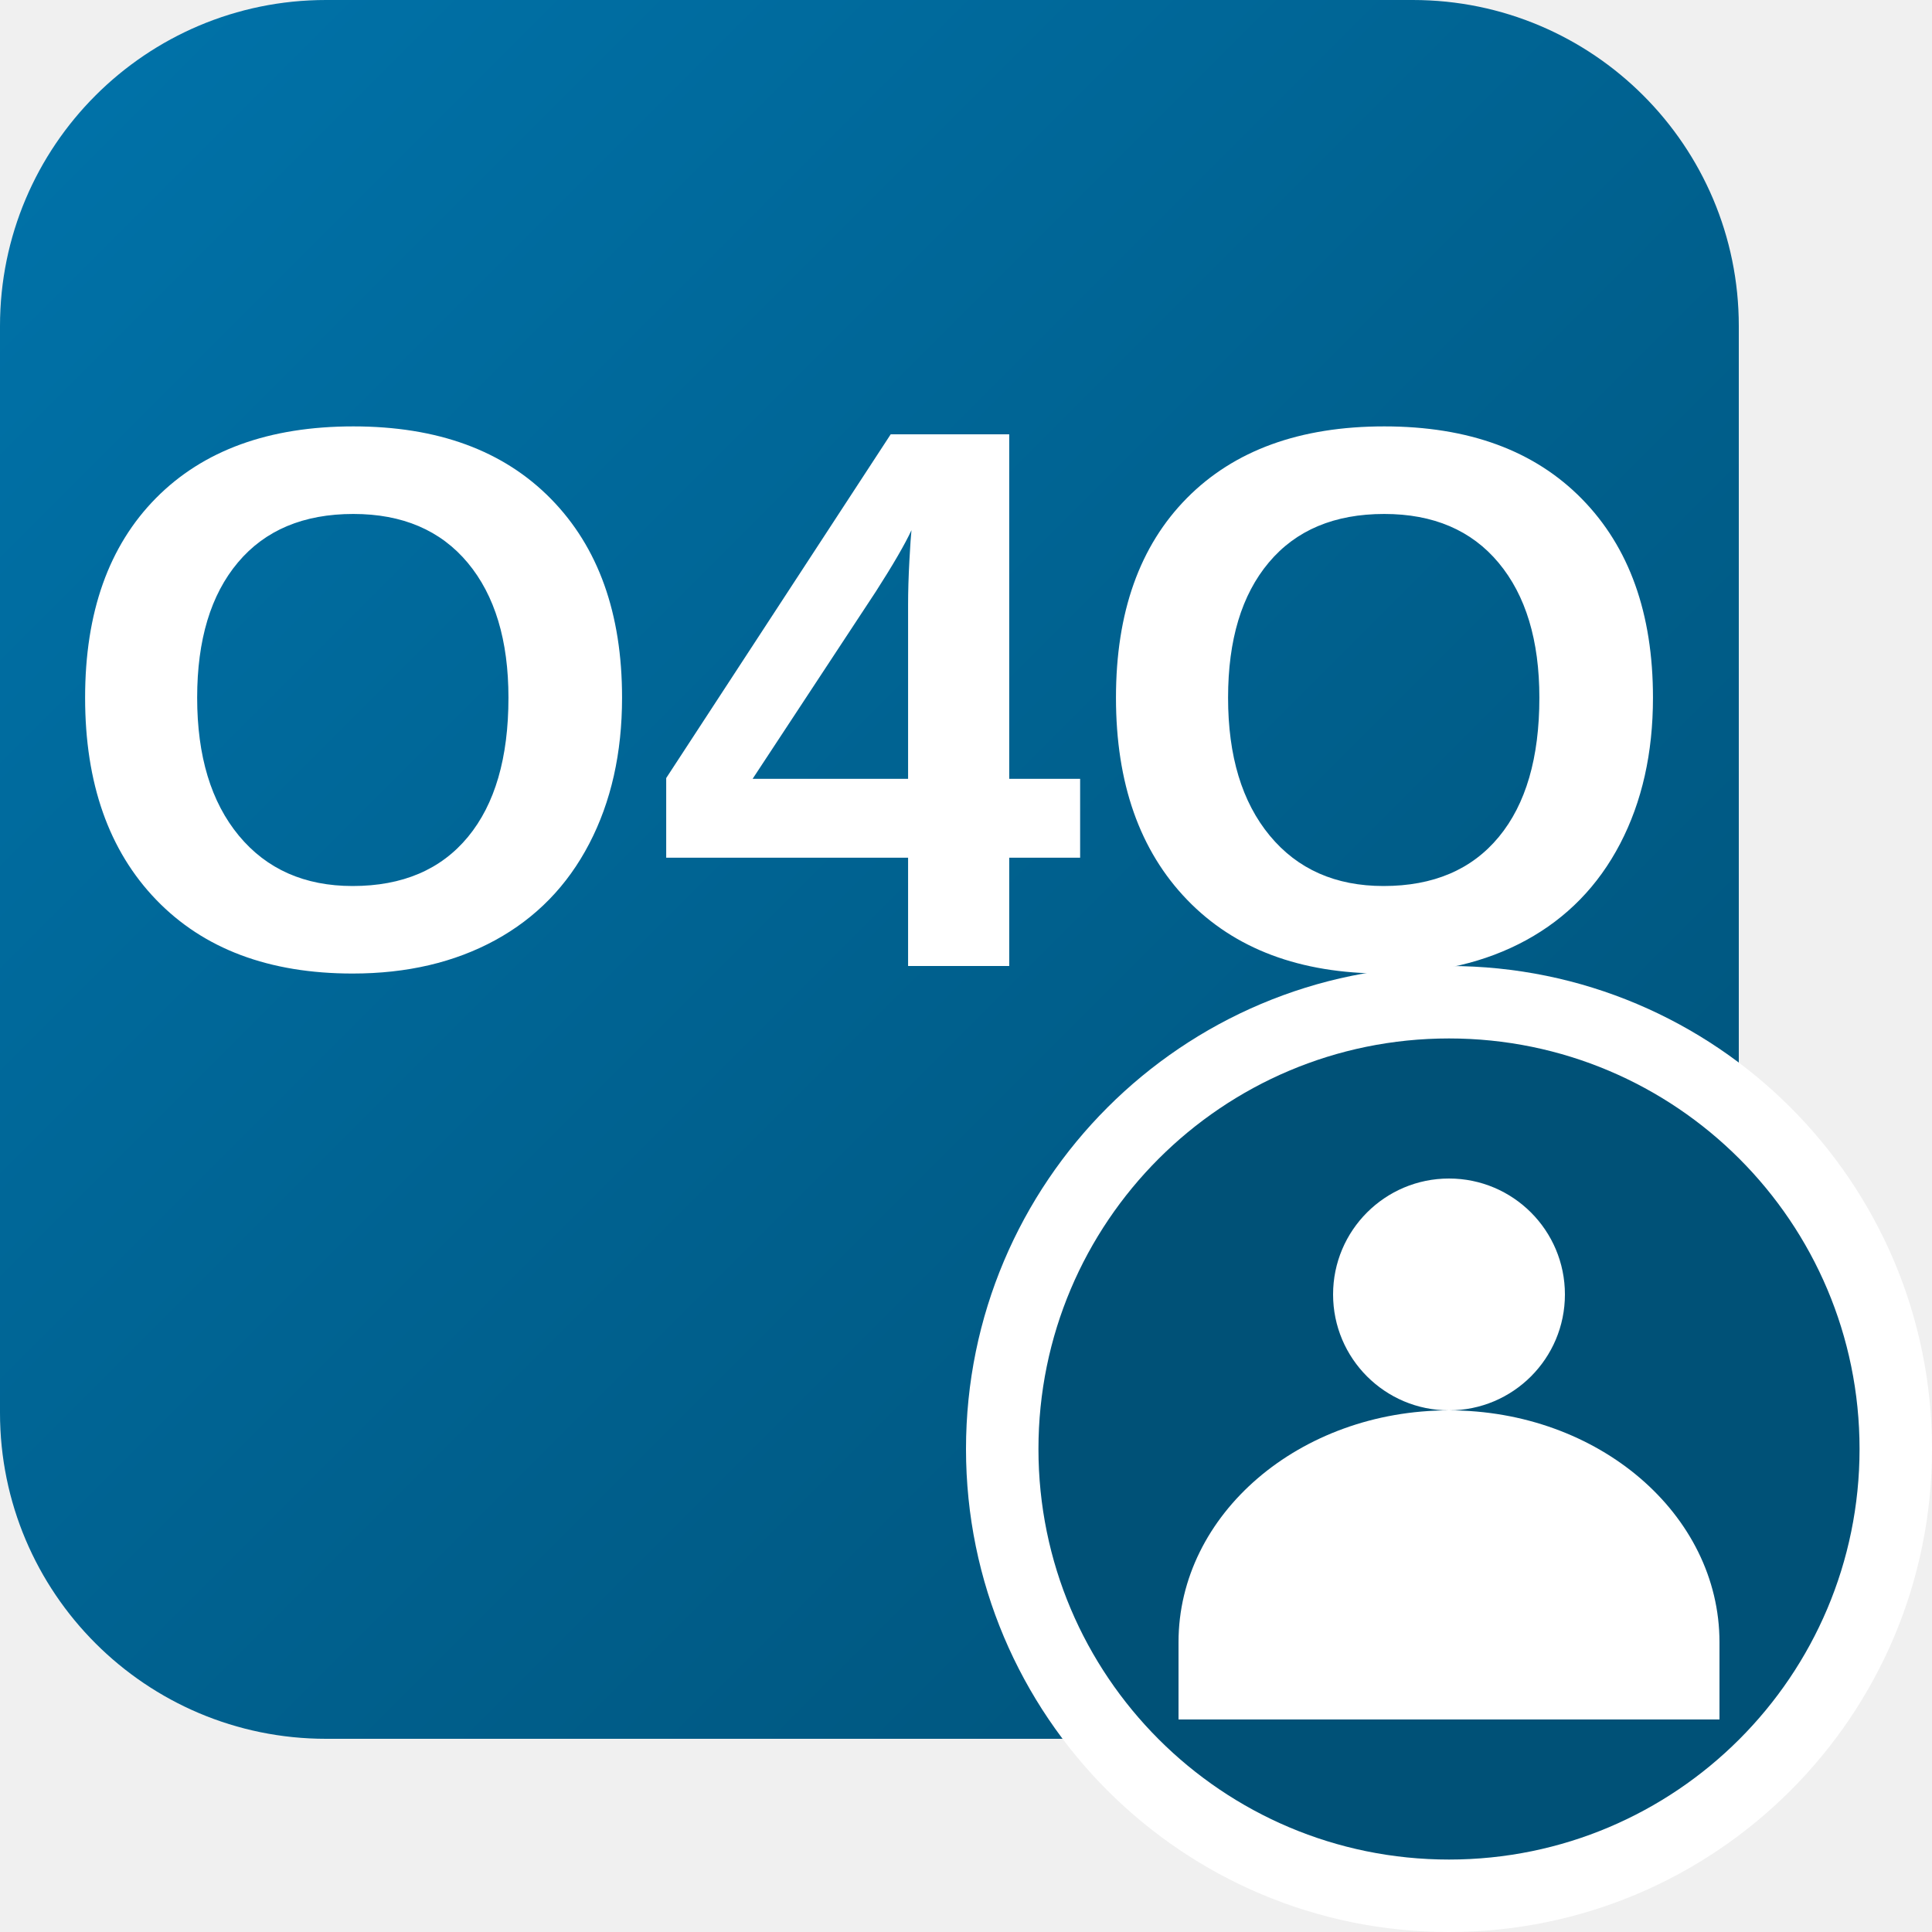
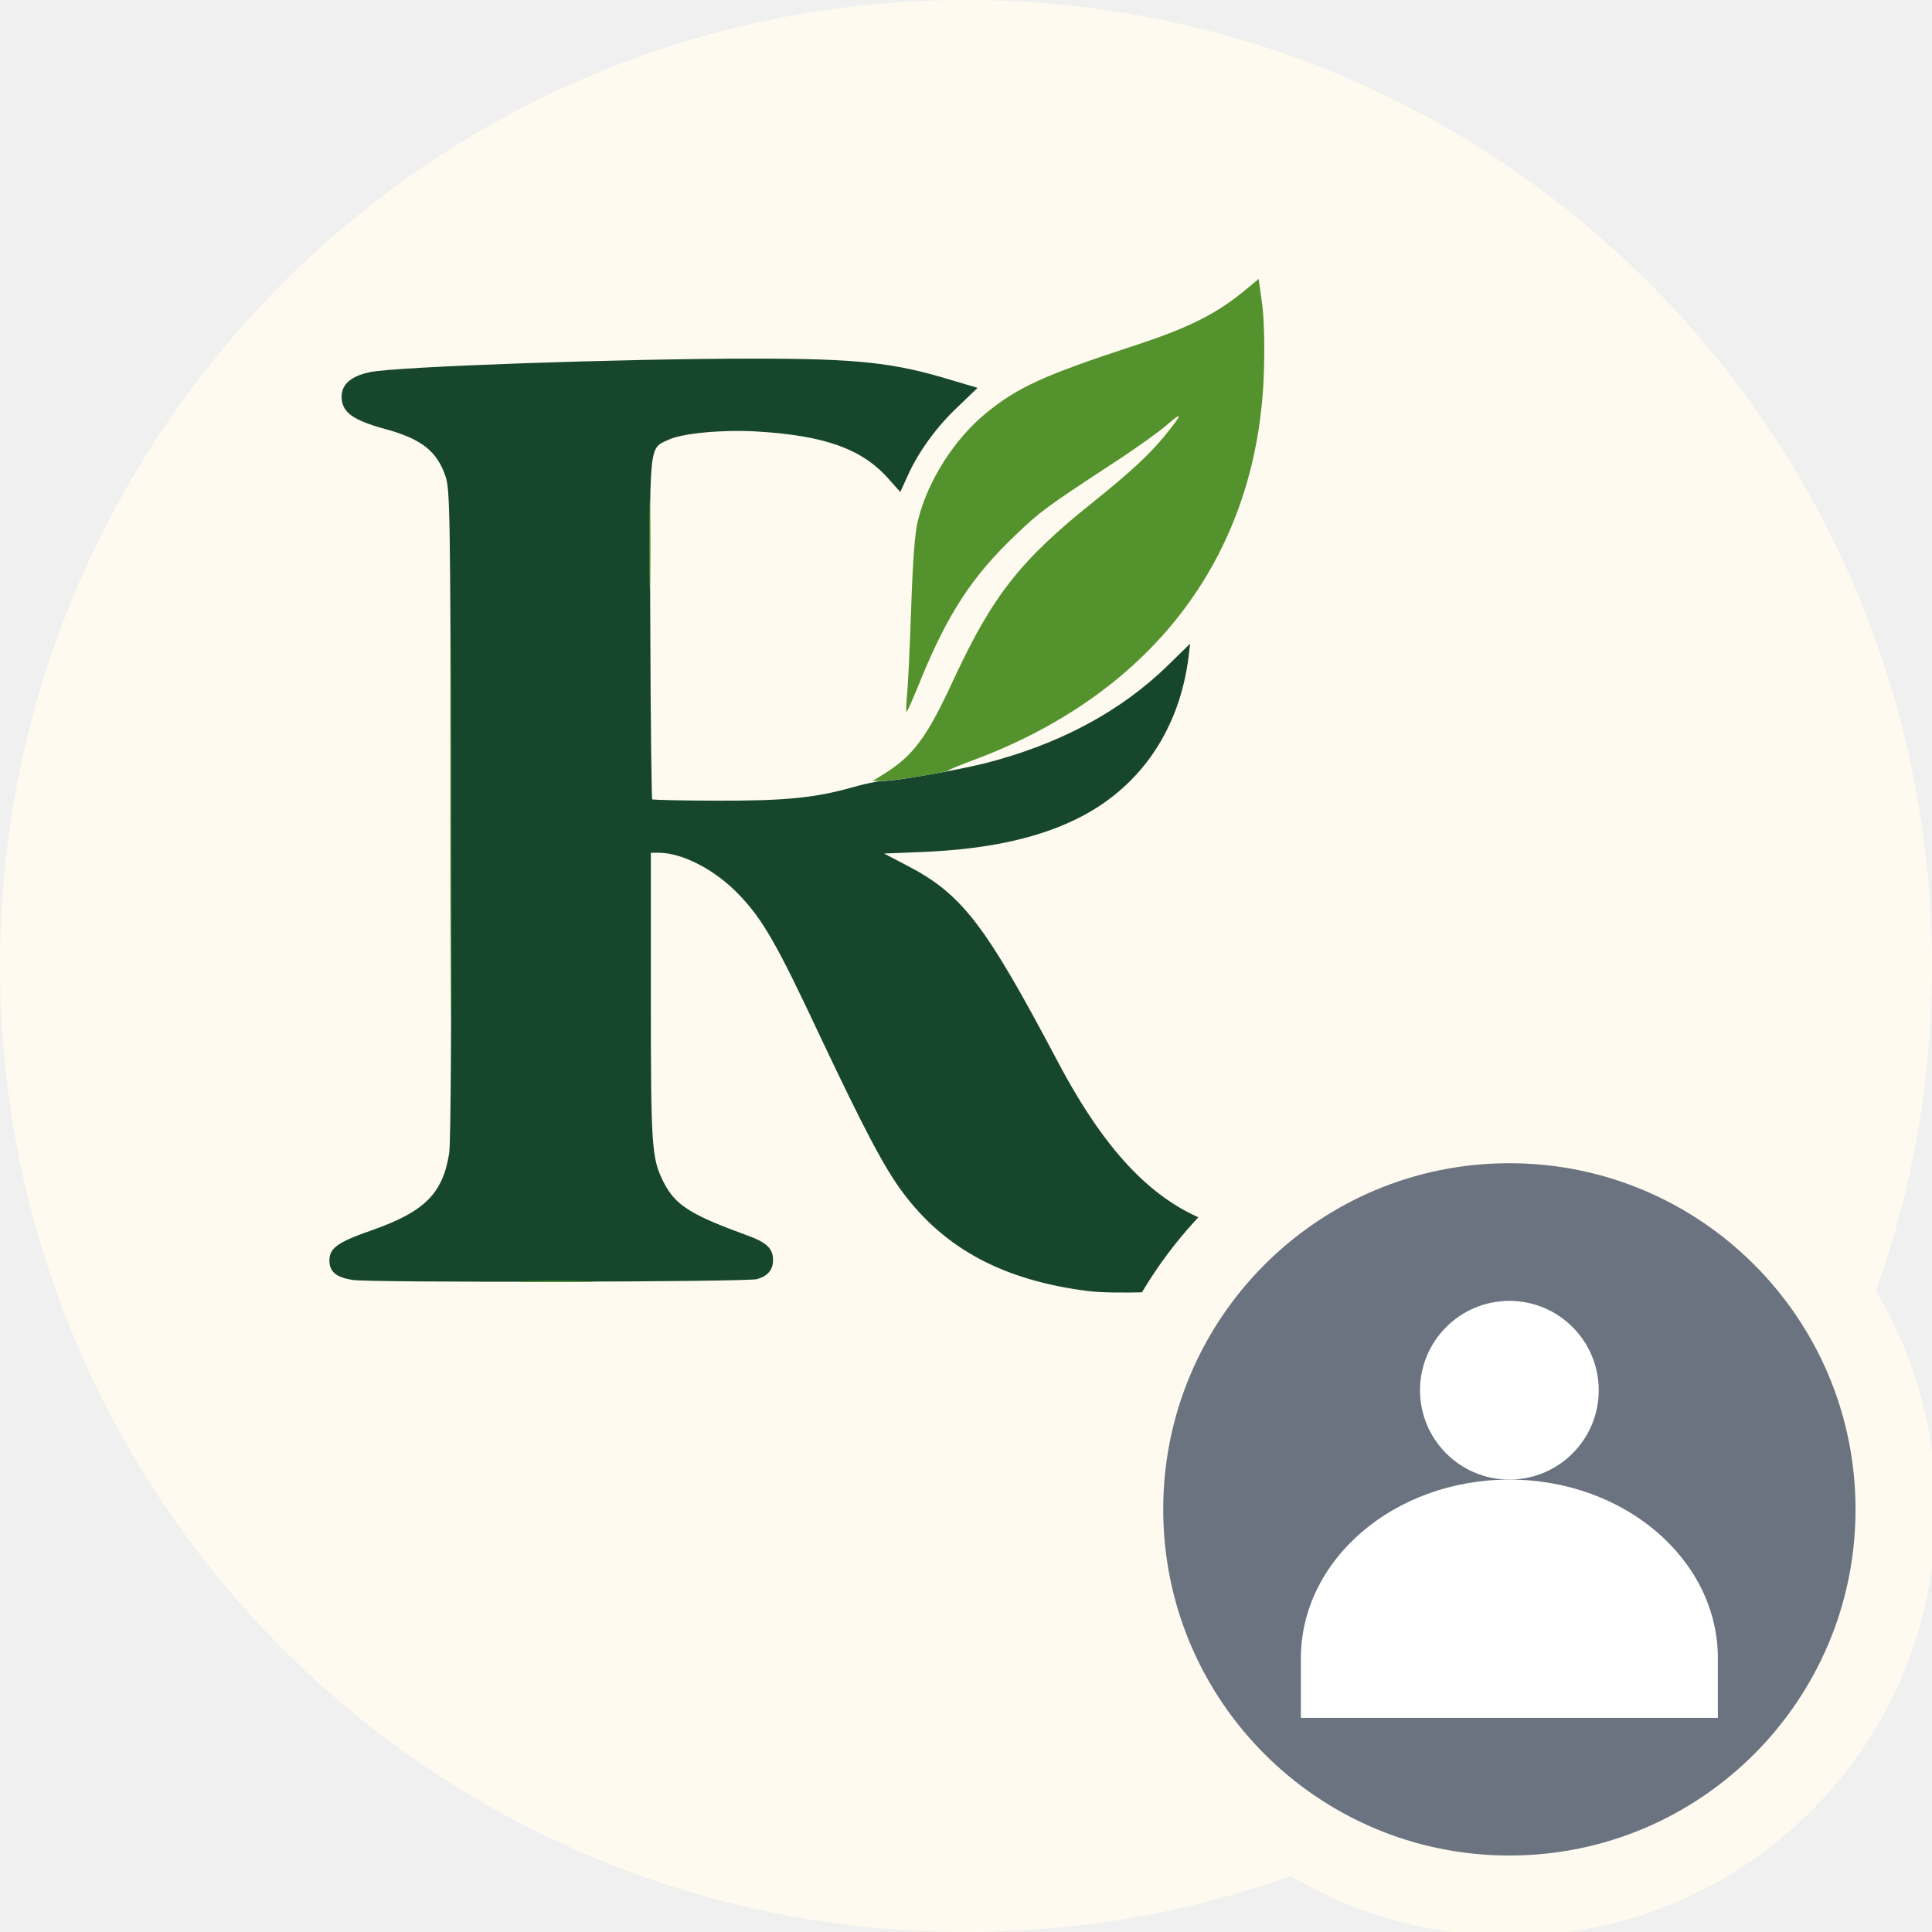
- <svg xmlns="http://www.w3.org/2000/svg" viewBox="0 0 40 40">
-   <defs>
-     <linearGradient id="o4o" x2="1" y2="1">
-       <stop stop-color="#0073aa" />
-       <stop offset="1" stop-color="#005177" />
-     </linearGradient>
-   </defs>
-   <rect width="36" height="36" rx="6.75" fill="url(#o4o)" />
+ <svg xmlns="http://www.w3.org/2000/svg" viewBox="0 0 48 48">
+   <circle cx="24" cy="24" r="24" fill="#fefaef" />
  <style>.compact{display:none}@media(max-width:20px){.regular{display:none}.compact{display:inline}}</style>
  <g class="regular">
-     <path transform="translate(2 -2)" fill="#fff" d="M10.879 16.445Q10.879 18.164 10.199 19.469Q9.52 20.773 8.254 21.465Q6.988 22.156 5.301 22.156Q2.707 22.156 1.234 20.629Q-0.238 19.102 -0.238 16.445Q-0.238 13.797 1.23 12.312Q2.699 10.828 5.316 10.828Q7.934 10.828 9.406 12.328Q10.879 13.828 10.879 16.445ZM8.527 16.445Q8.527 14.664 7.684 13.652Q6.84 12.641 5.316 12.641Q3.77 12.641 2.926 13.645Q2.082 14.648 2.082 16.445Q2.082 18.258 2.945 19.301Q3.809 20.344 5.301 20.344Q6.848 20.344 7.688 19.328Q8.527 18.312 8.527 16.445Z M18.895 19.758V22.0H16.801V19.758H11.793V18.109L16.441 10.992H18.895V18.125H20.363V19.758ZM16.801 14.523Q16.801 14.102 16.828 13.609Q16.855 13.117 16.871 12.977Q16.668 13.414 16.137 14.242L13.582 18.125H16.801Z M32.223 16.445Q32.223 18.164 31.543 19.469Q30.863 20.773 29.598 21.465Q28.332 22.156 26.645 22.156Q24.051 22.156 22.578 20.629Q21.105 19.102 21.105 16.445Q21.105 13.797 22.574 12.312Q24.043 10.828 26.66 10.828Q29.277 10.828 30.75 12.328Q32.223 13.828 32.223 16.445ZM29.871 16.445Q29.871 14.664 29.027 13.652Q28.184 12.641 26.66 12.641Q25.113 12.641 24.27 13.645Q23.426 14.648 23.426 16.445Q23.426 18.258 24.289 19.301Q25.152 20.344 26.645 20.344Q28.191 20.344 29.031 19.328Q29.871 18.312 29.871 16.445Z" />
-     <circle cx="30" cy="30" r="10" fill="#fff" />
-     <circle cx="30" cy="30" r="8.5" fill="#005177" />
-     <g transform="translate(23.6 23.6) scale(.8)" fill="#fff">
+     <g transform="translate(0 0) scale(0.066)" fill-rule="evenodd">
+       <path fill="#16462c" d="M409.6 486.0C378.0 482.0 355.9 470.3 340.0 449.1C333.0 439.8 325.4 425.4 308.2 389.0C292.4 355.3 287.1 346.1 278.3 336.9C269.4 327.5 256.9 321.0 247.9 321.0L245.0 321.0 L245.0 374.9C245.0 432.1 245.3 436.1 249.8 445.0C254.2 453.7 260.0 457.3 281.4 465.1C288.6 467.7 291.0 470.0 291.0 474.3C291.0 478.0 289.1 480.3 285.0 481.5C281.5 482.6 138.6 482.9 132.6 481.8C126.5 480.8 124.0 478.7 124.0 474.5C124.0 469.8 127.1 467.6 140.0 463.1C159.9 456.1 166.7 449.3 169.1 434.0C169.7 429.8 170.0 384.1 169.8 306.0C169.5 193.1 169.4 184.1 167.7 179.3C164.5 169.8 158.6 165.2 145.0 161.5C132.6 158.1 128.6 155.1 128.6 149.3C128.6 144.7 132.1 141.6 139.2 140.1C148.7 138.0 234.5 135.0 283.6 135.0C323.1 135.0 336.6 136.5 358.2 143.1L368.0 146.0 L360.5 153.2C352.4 160.8 345.5 170.4 341.5 179.5L338.9 185.2 L334.7 180.5C324.7 169.0 310.5 163.9 284.5 162.4C271.8 161.7 256.6 163.1 251.5 165.6C244.2 169.0 244.5 166.0 244.8 236.9C244.9 271.8 245.3 300.6 245.5 300.9C245.8 301.1 256.7 301.4 269.8 301.4C295.5 301.5 307.1 300.3 320.8 296.4C325.3 295.1 330.5 294.0 332.3 294.0C337.3 294.0 359.4 290.1 370.5 287.4C398.5 280.3 421.8 267.9 439.6 250.5L448.0 242.3 L447.4 247.4C444.0 274.2 429.8 295.4 407.4 307.2C392.0 315.3 372.7 319.6 347.7 320.7L332.8 321.3 L341.2 325.7C362.1 336.5 370.7 347.7 398.0 399.3C416.8 435.0 435.7 454.1 459.3 461.3C463.8 462.7 469.7 464.3 472.5 464.9C478.9 466.5 480.0 467.5 480.0 472.0C480.0 478.4 474.7 481.2 456.0 484.5C445.7 486.4 419.1 487.2 409.6 486.0Z" />
+       <path fill="#54922d" d="M197.2 482.3C203.7 482.1 214.3 482.1 220.8 482.3C227.2 482.4 221.9 482.6 209.0 482.6C196.1 482.6 190.8 482.4 197.2 482.3ZM169.5 310.0C169.5 244.3 169.6 217.4 169.7 250.3C169.9 283.1 169.9 336.9 169.7 369.8C169.6 402.6 169.5 375.7 169.5 310.0ZM333.3 291.0C344.0 284.2 349.1 277.3 359.2 255.3C373.7 224.2 384.2 210.8 411.5 189.0C425.2 178.0 432.6 171.2 438.4 164.1C445.2 155.8 445.5 154.5 439.2 160.0C436.6 162.3 428.0 168.5 420.0 173.7C393.5 191.1 391.7 192.4 382.3 201.4C366.1 216.8 357.0 230.7 347.0 254.9C344.2 261.8 341.7 267.6 341.3 267.9C341.0 268.2 341.1 265.6 341.4 262.0C341.8 258.4 342.5 243.6 343.0 229.0C343.6 210.9 344.4 200.5 345.5 196.1C349.1 181.2 359.2 165.3 371.2 155.5C383.0 145.8 393.2 141.2 425.8 130.5C447.6 123.4 457.8 118.3 469.1 108.9L473.8 105.0 L475.0 113.6C475.8 118.9 476.1 128.6 475.8 139.3C473.9 208.0 434.8 260.6 366.5 286.1C361.6 287.9 357.3 289.7 357.0 290.0C356.3 290.8 336.1 294.0 331.9 294.0L328.5 294.0 L333.3 291.0ZM244.4 205.0C244.4 189.9 244.6 183.7 244.7 191.2C244.9 198.8 244.9 211.2 244.7 218.8C244.6 226.3 244.4 220.1 244.4 205.0Z" />
+     </g>
+     <circle cx="37.5" cy="37.5" r="9.6" fill="#6b7280" stroke="#fefaef" stroke-width="2" />
+     <g transform="translate(31.58 31.58) scale(0.74)" fill="#fff">
      <circle cx="8" cy="4" r="3" />
      <path d="M1 15v-2a7 6 0 0 1 14 0v2Z" />
    </g>
  </g>
  <g class="compact">
-     <path transform="translate(2 -5.5)" fill="#fff" d="M10.879 16.445Q10.879 18.164 10.199 19.469Q9.52 20.773 8.254 21.465Q6.988 22.156 5.301 22.156Q2.707 22.156 1.234 20.629Q-0.238 19.102 -0.238 16.445Q-0.238 13.797 1.23 12.312Q2.699 10.828 5.316 10.828Q7.934 10.828 9.406 12.328Q10.879 13.828 10.879 16.445ZM8.527 16.445Q8.527 14.664 7.684 13.652Q6.84 12.641 5.316 12.641Q3.77 12.641 2.926 13.645Q2.082 14.648 2.082 16.445Q2.082 18.258 2.945 19.301Q3.809 20.344 5.301 20.344Q6.848 20.344 7.688 19.328Q8.527 18.312 8.527 16.445Z M18.895 19.758V22.0H16.801V19.758H11.793V18.109L16.441 10.992H18.895V18.125H20.363V19.758ZM16.801 14.523Q16.801 14.102 16.828 13.609Q16.855 13.117 16.871 12.977Q16.668 13.414 16.137 14.242L13.582 18.125H16.801Z M32.223 16.445Q32.223 18.164 31.543 19.469Q30.863 20.773 29.598 21.465Q28.332 22.156 26.645 22.156Q24.051 22.156 22.578 20.629Q21.105 19.102 21.105 16.445Q21.105 13.797 22.574 12.312Q24.043 10.828 26.66 10.828Q29.277 10.828 30.75 12.328Q32.223 13.828 32.223 16.445ZM29.871 16.445Q29.871 14.664 29.027 13.652Q28.184 12.641 26.66 12.641Q25.113 12.641 24.27 13.645Q23.426 14.648 23.426 16.445Q23.426 18.258 24.289 19.301Q25.152 20.344 26.645 20.344Q28.191 20.344 29.031 19.328Q29.871 18.312 29.871 16.445Z" />
-     <circle cx="29" cy="29" r="11" fill="#fff" />
-     <circle cx="29" cy="29" r="9.5" fill="#005177" />
-     <g transform="translate(21.8 21.8) scale(.9)" fill="#fff">
+     <g transform="translate(-6 -5.5) scale(0.064)" fill-rule="evenodd">
+       <path fill="#16462c" d="M409.6 486.0C378.0 482.0 355.9 470.3 340.0 449.1C333.0 439.8 325.4 425.4 308.2 389.0C292.4 355.3 287.1 346.1 278.3 336.9C269.4 327.5 256.9 321.0 247.9 321.0L245.0 321.0 L245.0 374.9C245.0 432.1 245.3 436.1 249.8 445.0C254.2 453.7 260.0 457.3 281.4 465.1C288.6 467.7 291.0 470.0 291.0 474.3C291.0 478.0 289.1 480.3 285.0 481.5C281.5 482.6 138.6 482.9 132.6 481.8C126.5 480.8 124.0 478.7 124.0 474.5C124.0 469.8 127.1 467.6 140.0 463.1C159.9 456.1 166.7 449.3 169.1 434.0C169.7 429.8 170.0 384.1 169.8 306.0C169.5 193.1 169.4 184.1 167.7 179.3C164.5 169.8 158.6 165.2 145.0 161.5C132.6 158.1 128.6 155.1 128.6 149.3C128.6 144.7 132.1 141.6 139.2 140.1C148.7 138.0 234.5 135.0 283.6 135.0C323.1 135.0 336.6 136.5 358.2 143.1L368.0 146.0 L360.5 153.2C352.4 160.8 345.5 170.4 341.5 179.5L338.9 185.2 L334.7 180.5C324.7 169.0 310.5 163.9 284.5 162.4C271.8 161.7 256.6 163.1 251.5 165.6C244.2 169.0 244.5 166.0 244.8 236.9C244.9 271.8 245.3 300.6 245.5 300.9C245.8 301.1 256.7 301.4 269.8 301.4C295.5 301.5 307.1 300.3 320.8 296.4C325.3 295.1 330.5 294.0 332.3 294.0C337.3 294.0 359.4 290.1 370.5 287.4C398.5 280.3 421.8 267.9 439.6 250.5L448.0 242.3 L447.4 247.4C444.0 274.2 429.8 295.4 407.4 307.2C392.0 315.3 372.7 319.6 347.7 320.7L332.8 321.3 L341.2 325.7C362.1 336.5 370.7 347.7 398.0 399.3C416.8 435.0 435.7 454.1 459.3 461.3C463.8 462.7 469.7 464.3 472.5 464.9C478.9 466.5 480.0 467.5 480.0 472.0C480.0 478.4 474.7 481.2 456.0 484.5C445.7 486.4 419.1 487.2 409.6 486.0Z" />
+       <path fill="#54922d" d="M197.2 482.3C203.7 482.1 214.3 482.1 220.8 482.3C227.2 482.4 221.9 482.6 209.0 482.6C196.1 482.6 190.8 482.4 197.2 482.3ZM169.5 310.0C169.5 244.3 169.6 217.4 169.7 250.3C169.9 283.1 169.9 336.9 169.7 369.8C169.6 402.6 169.5 375.7 169.5 310.0ZM333.3 291.0C344.0 284.2 349.1 277.3 359.2 255.3C373.7 224.2 384.2 210.8 411.5 189.0C425.2 178.0 432.6 171.2 438.4 164.1C445.2 155.8 445.5 154.5 439.2 160.0C436.6 162.3 428.0 168.5 420.0 173.7C393.5 191.1 391.7 192.4 382.3 201.4C366.1 216.8 357.0 230.7 347.0 254.9C344.2 261.8 341.7 267.6 341.3 267.9C341.0 268.2 341.1 265.6 341.4 262.0C341.8 258.4 342.5 243.6 343.0 229.0C343.6 210.9 344.4 200.5 345.5 196.1C349.1 181.2 359.2 165.3 371.2 155.5C383.0 145.8 393.2 141.2 425.8 130.5C447.6 123.4 457.8 118.3 469.1 108.9L473.8 105.0 L475.0 113.6C475.8 118.9 476.1 128.6 475.8 139.3C473.9 208.0 434.8 260.6 366.5 286.1C361.6 287.9 357.3 289.7 357.0 290.0C356.3 290.8 336.1 294.0 331.9 294.0L328.5 294.0 L333.3 291.0ZM244.4 205.0C244.4 189.9 244.6 183.7 244.7 191.2C244.9 198.8 244.9 211.2 244.7 218.8C244.6 226.3 244.4 220.1 244.4 205.0Z" />
+     </g>
+     <circle cx="34.5" cy="34.5" r="13" fill="#6b7280" stroke="#fefaef" stroke-width="2.2" />
+     <g transform="translate(26.1 26.1) scale(1.05)" fill="#fff">
      <circle cx="8" cy="4" r="3" />
      <path d="M1 15v-2a7 6 0 0 1 14 0v2Z" />
    </g>
  </g>
</svg>
